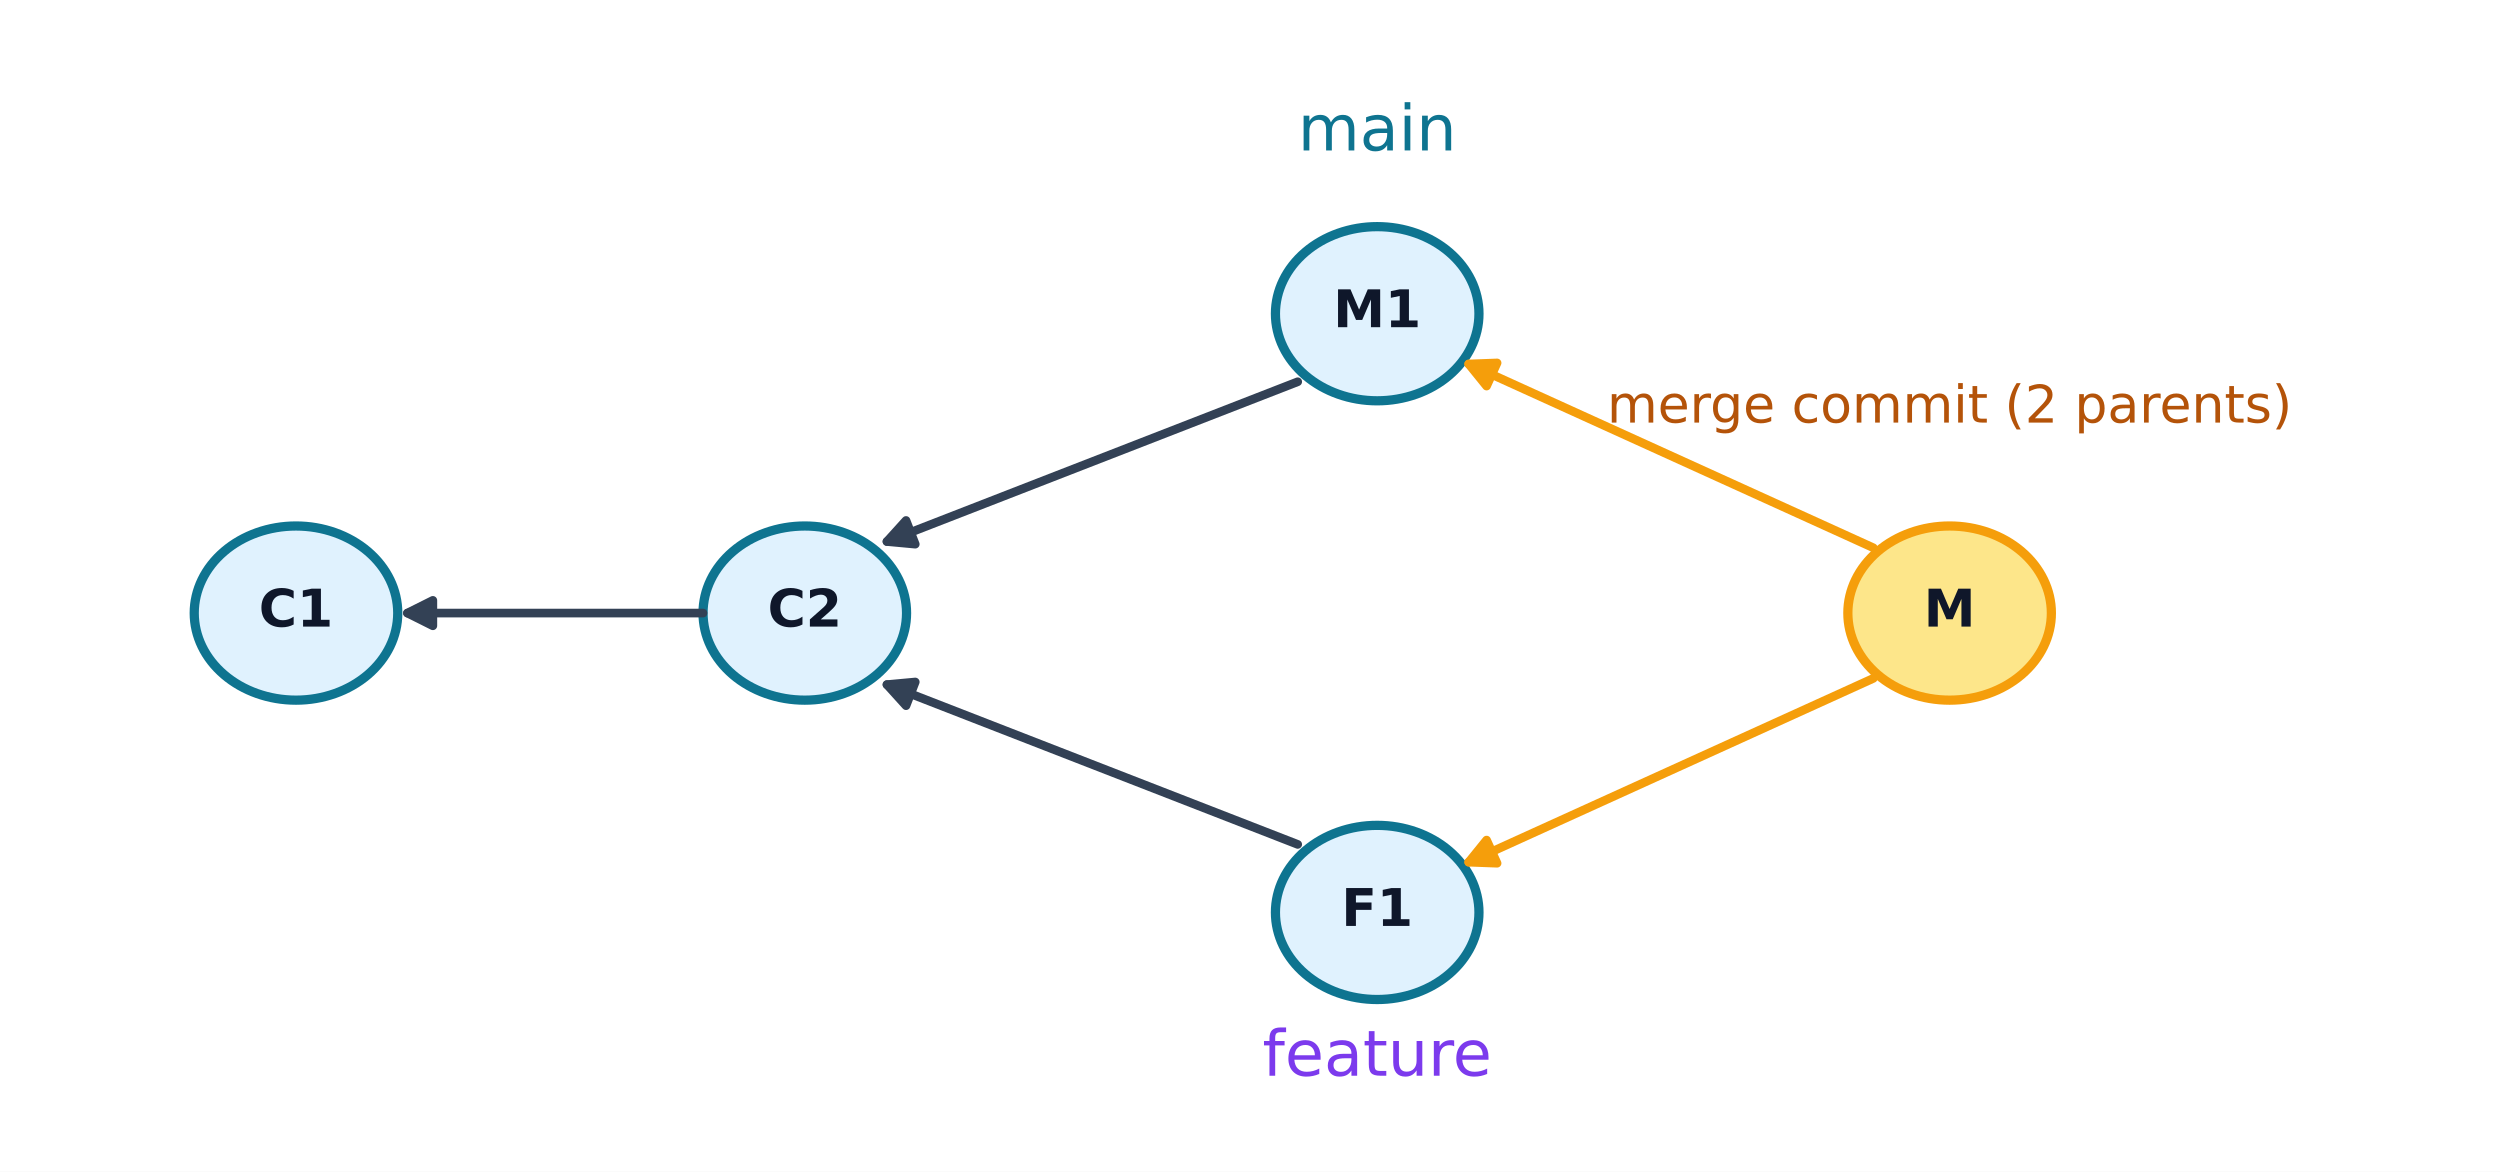
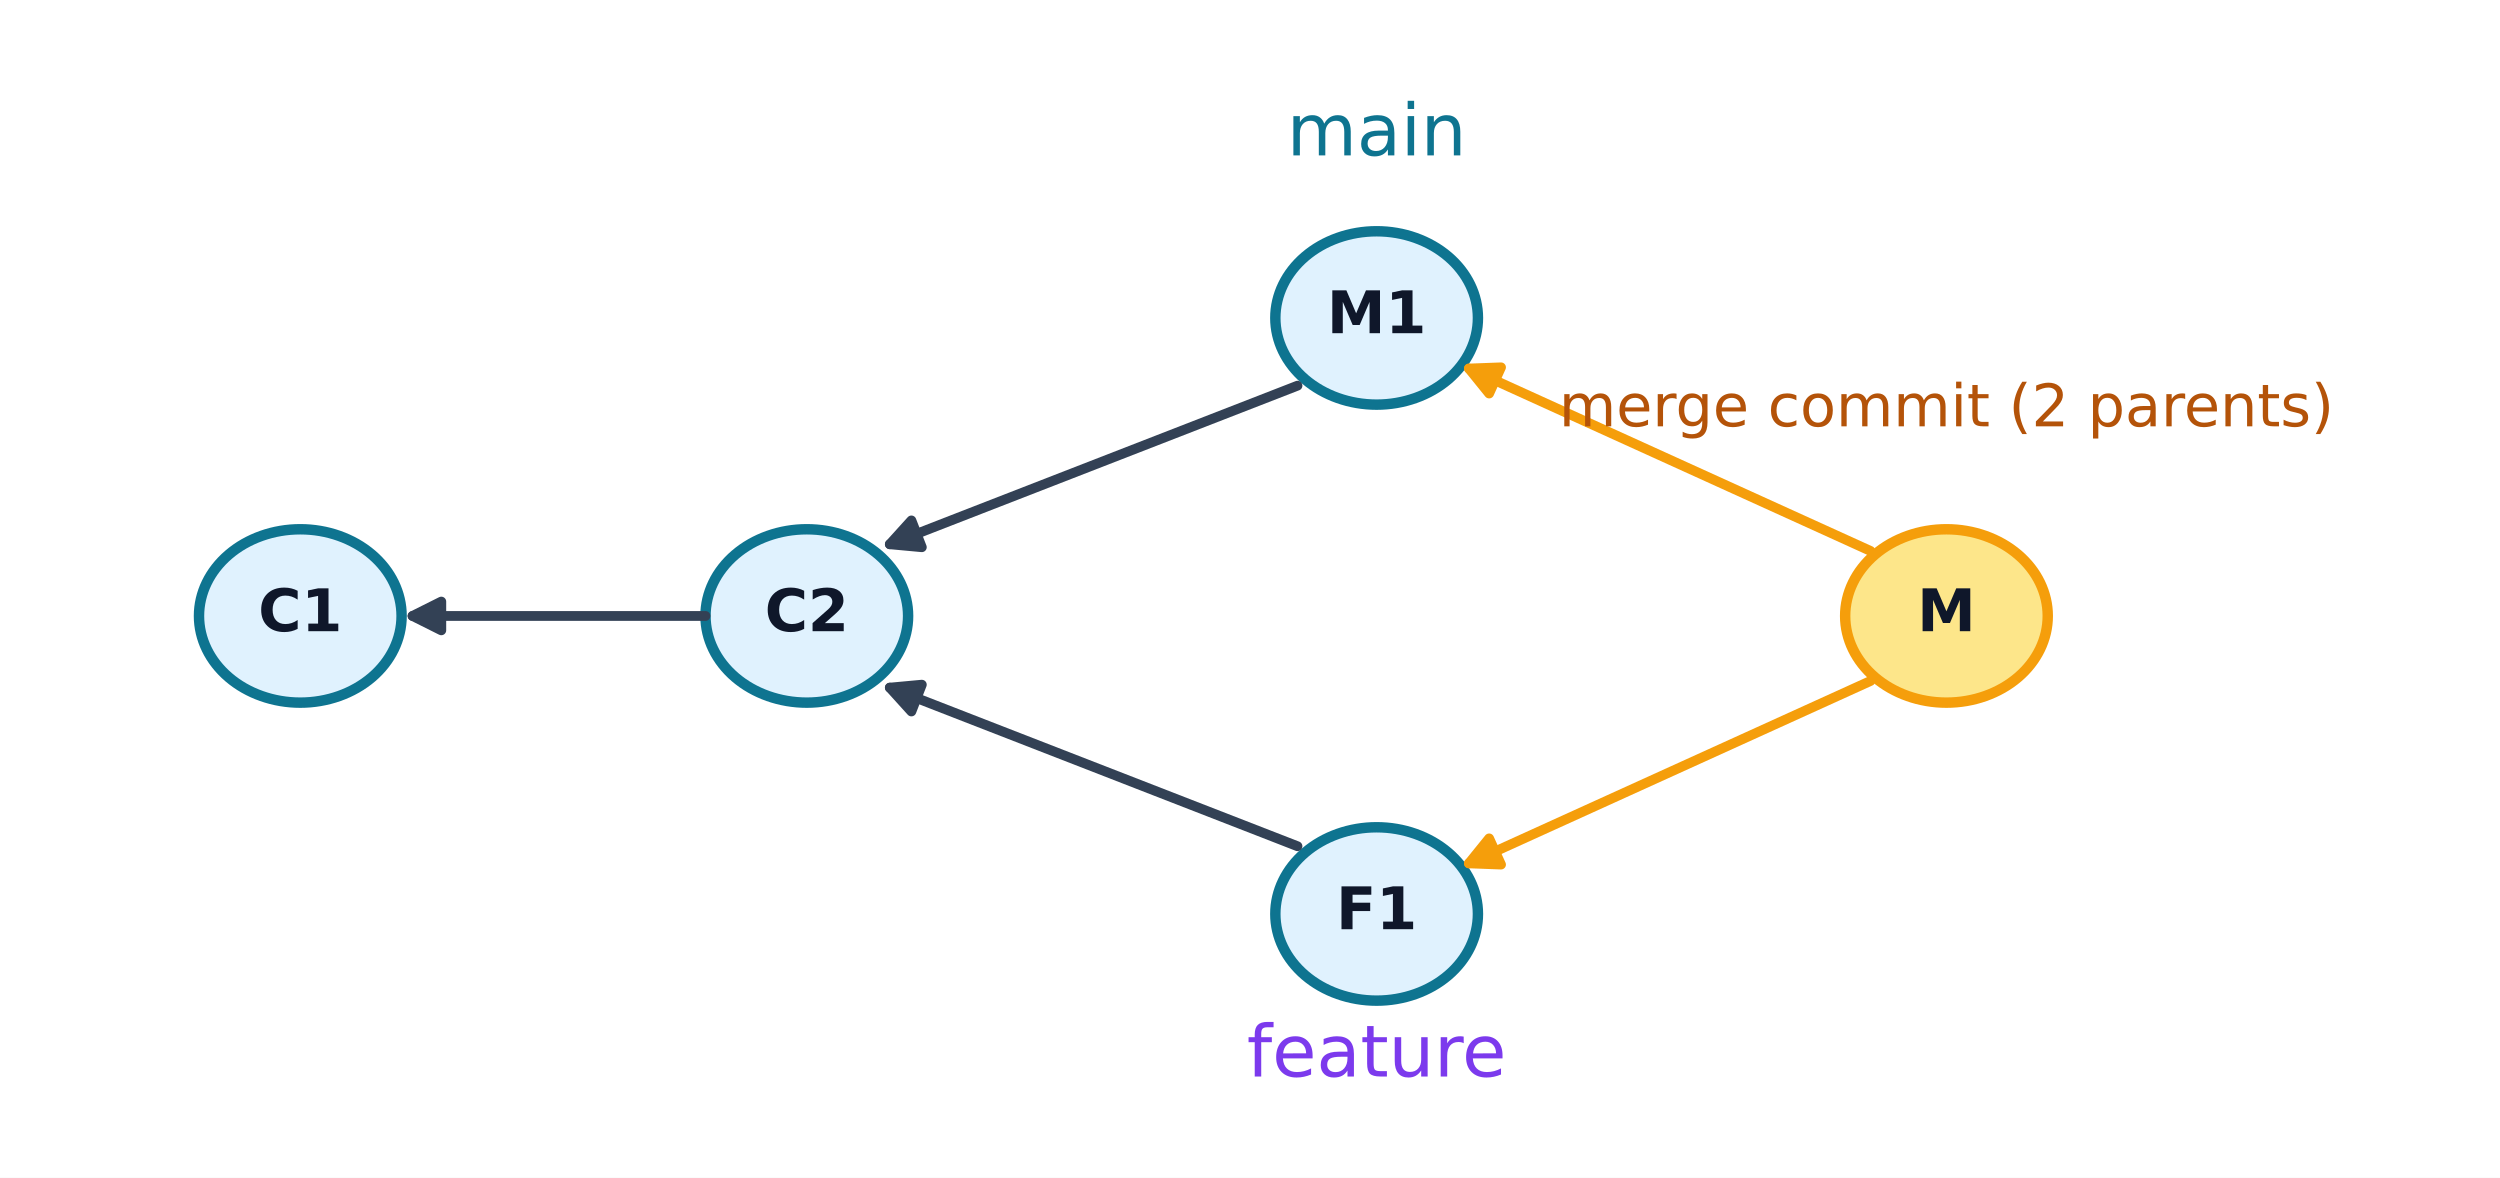
- <svg xmlns="http://www.w3.org/2000/svg" xmlns:xlink="http://www.w3.org/1999/xlink" width="432.9pt" height="202.896pt" viewBox="0 0 432.9 202.896" version="1.1">
+ <svg xmlns="http://www.w3.org/2000/svg" xmlns:xlink="http://www.w3.org/1999/xlink" width="382.68pt" height="180.276pt" viewBox="0 0 382.68 180.276" version="1.1">
  <defs>
    <style type="text/css">*{stroke-linejoin: round; stroke-linecap: butt}</style>
  </defs>
  <g id="figure_1">
    <g id="patch_1">
-       <path d="M 0 202.896  L 432.9 202.896  L 432.9 -0  L 0 -0  z " style="fill: #ffffff" />
+       <path d="M 0 180.276  L 382.68 180.276  L 382.68 0  L 0 0  z " style="fill: #ffffff" />
    </g>
    <g id="axes_1">
      <g id="patch_2">
-         <path d="M 51.253 121.24  C 55.926 121.24 60.408 119.651 63.713 116.823  C 67.017 113.995 68.874 110.16 68.874 106.16  C 68.874 102.161 67.017 98.325 63.713 95.497  C 60.408 92.67 55.926 91.081 51.253 91.081  C 46.579 91.081 42.097 92.67 38.793 95.497  C 35.488 98.325 33.632 102.161 33.632 106.16  C 33.632 110.16 35.488 113.995 38.793 116.823  C 42.097 119.651 46.579 121.24 51.253 121.24  z " clip-path="url(#pfa42015f73)" style="fill: #e0f2fe; stroke: #0e7490; stroke-width: 1.6; stroke-linejoin: miter" />
+         <path d="M 45.966 107.555  C 50.079 107.555 54.023 106.157 56.931 103.669  C 59.839 101.18 61.473 97.804 61.473 94.285  C 61.473 90.766 59.839 87.39 56.931 84.902  C 54.023 82.413 50.079 81.015 45.966 81.015  C 41.854 81.015 37.909 82.413 35.002 84.902  C 32.094 87.39 30.46 90.766 30.46 94.285  C 30.46 97.804 32.094 101.18 35.002 103.669  C 37.909 106.157 41.854 107.555 45.966 107.555  z " clip-path="url(#p55dc8a40b2)" style="fill: #e0f2fe; stroke: #0e7490; stroke-width: 1.6; stroke-linejoin: miter" />
      </g>
      <g id="patch_3">
-         <path d="M 139.358 121.24  C 144.031 121.24 148.513 119.651 151.818 116.823  C 155.122 113.995 156.979 110.16 156.979 106.16  C 156.979 102.161 155.122 98.325 151.818 95.497  C 148.513 92.67 144.031 91.081 139.358 91.081  C 134.685 91.081 130.202 92.67 126.898 95.497  C 123.594 98.325 121.737 102.161 121.737 106.16  C 121.737 110.16 123.594 113.995 126.898 116.823  C 130.202 119.651 134.685 121.24 139.358 121.24  z " clip-path="url(#pfa42015f73)" style="fill: #e0f2fe; stroke: #0e7490; stroke-width: 1.6; stroke-linejoin: miter" />
+         <path d="M 123.499 107.555  C 127.611 107.555 131.556 106.157 134.464 103.669  C 137.372 101.18 139.005 97.804 139.005 94.285  C 139.005 90.766 137.372 87.39 134.464 84.902  C 131.556 82.413 127.611 81.015 123.499 81.015  C 119.387 81.015 115.442 82.413 112.534 84.902  C 109.626 87.39 107.992 90.766 107.992 94.285  C 107.992 97.804 109.626 101.18 112.534 103.669  C 115.442 106.157 119.387 107.555 123.499 107.555  z " clip-path="url(#p55dc8a40b2)" style="fill: #e0f2fe; stroke: #0e7490; stroke-width: 1.6; stroke-linejoin: miter" />
      </g>
      <g id="patch_4">
-         <path d="M 238.476 69.404  C 243.149 69.404 247.632 67.815 250.936 64.987  C 254.241 62.159 256.097 58.323 256.097 54.324  C 256.097 50.325 254.241 46.489 250.936 43.661  C 247.632 40.833 243.149 39.244 238.476 39.244  C 233.803 39.244 229.321 40.833 226.016 43.661  C 222.712 46.489 220.855 50.325 220.855 54.324  C 220.855 58.323 222.712 62.159 226.016 64.987  C 229.321 67.815 233.803 69.404 238.476 69.404  z " clip-path="url(#pfa42015f73)" style="fill: #e0f2fe; stroke: #0e7490; stroke-width: 1.6; stroke-linejoin: miter" />
+         <path d="M 210.723 61.939  C 214.836 61.939 218.78 60.541 221.688 58.053  C 224.596 55.564 226.23 52.188 226.23 48.669  C 226.23 45.15 224.596 41.774 221.688 39.286  C 218.78 36.797 214.836 35.399 210.723 35.399  C 206.611 35.399 202.666 36.797 199.758 39.286  C 196.85 41.774 195.217 45.15 195.217 48.669  C 195.217 52.188 196.85 55.564 199.758 58.053  C 202.666 60.541 206.611 61.939 210.723 61.939  z " clip-path="url(#p55dc8a40b2)" style="fill: #e0f2fe; stroke: #0e7490; stroke-width: 1.6; stroke-linejoin: miter" />
      </g>
      <g id="patch_5">
-         <path d="M 238.476 173.076  C 243.149 173.076 247.632 171.488 250.936 168.66  C 254.241 165.832 256.097 161.996 256.097 157.997  C 256.097 153.998 254.241 150.162 250.936 147.334  C 247.632 144.506 243.149 142.917 238.476 142.917  C 233.803 142.917 229.321 144.506 226.016 147.334  C 222.712 150.162 220.855 153.998 220.855 157.997  C 220.855 161.996 222.712 165.832 226.016 168.66  C 229.321 171.488 233.803 173.076 238.476 173.076  z " clip-path="url(#pfa42015f73)" style="fill: #e0f2fe; stroke: #0e7490; stroke-width: 1.6; stroke-linejoin: miter" />
+         <path d="M 210.723 153.171  C 214.836 153.171 218.78 151.773 221.688 149.285  C 224.596 146.796 226.23 143.42 226.23 139.901  C 226.23 136.382 224.596 133.006 221.688 130.518  C 218.78 128.029 214.836 126.631 210.723 126.631  C 206.611 126.631 202.666 128.029 199.758 130.518  C 196.85 133.006 195.217 136.382 195.217 139.901  C 195.217 143.42 196.85 146.796 199.758 149.285  C 202.666 151.773 206.611 153.171 210.723 153.171  z " clip-path="url(#p55dc8a40b2)" style="fill: #e0f2fe; stroke: #0e7490; stroke-width: 1.6; stroke-linejoin: miter" />
      </g>
      <g id="patch_6">
-         <path d="M 337.595 121.24  C 342.268 121.24 346.75 119.651 350.055 116.823  C 353.359 113.995 355.216 110.16 355.216 106.16  C 355.216 102.161 353.359 98.325 350.055 95.497  C 346.75 92.67 342.268 91.081 337.595 91.081  C 332.922 91.081 328.439 92.67 325.135 95.497  C 321.83 98.325 319.974 102.161 319.974 106.16  C 319.974 110.16 321.83 113.995 325.135 116.823  C 328.439 119.651 332.922 121.24 337.595 121.24  z " clip-path="url(#pfa42015f73)" style="fill: #fde68a; stroke: #f59e0b; stroke-width: 1.6; stroke-linejoin: miter" />
+         <path d="M 297.947 107.555  C 302.06 107.555 306.004 106.157 308.912 103.669  C 311.82 101.18 313.454 97.804 313.454 94.285  C 313.454 90.766 311.82 87.39 308.912 84.902  C 306.004 82.413 302.06 81.015 297.947 81.015  C 293.835 81.015 289.89 82.413 286.983 84.902  C 284.075 87.39 282.441 90.766 282.441 94.285  C 282.441 97.804 284.075 101.18 286.983 103.669  C 289.89 106.157 293.835 107.555 297.947 107.555  z " clip-path="url(#p55dc8a40b2)" style="fill: #fde68a; stroke: #f59e0b; stroke-width: 1.6; stroke-linejoin: miter" />
      </g>
      <g id="text_1">
-         <g style="fill: #0f172a" transform="translate(44.81904 108.4983) scale(0.09 -0.09)">
+         <g style="fill: #0f172a" transform="translate(39.53272 96.62304) scale(0.09 -0.09)">
          <defs>
            <path id="DejaVuSans-Bold-26" d="M 4288 256  Q 3956 84 3597 -3  Q 3238 -91 2847 -91  Q 1681 -91 1000 561  Q 319 1213 319 2328  Q 319 3447 1000 4098  Q 1681 4750 2847 4750  Q 3238 4750 3597 4662  Q 3956 4575 4288 4403  L 4288 3438  Q 3953 3666 3628 3772  Q 3303 3878 2944 3878  Q 2300 3878 1931 3465  Q 1563 3053 1563 2328  Q 1563 1606 1931 1193  Q 2300 781 2944 781  Q 3303 781 3628 887  Q 3953 994 4288 1222  L 4288 256  z " transform="scale(0.015625)" />
            <path id="DejaVuSans-Bold-14" d="M 750 831  L 1813 831  L 1813 3847  L 722 3622  L 722 4441  L 1806 4666  L 2950 4666  L 2950 831  L 4013 831  L 4013 0  L 750 0  L 750 831  z " transform="scale(0.015625)" />
          </defs>
          <use xlink:href="#DejaVuSans-Bold-26" />
          <use xlink:href="#DejaVuSans-Bold-14" transform="translate(73.39062 0)" />
        </g>
      </g>
      <g id="text_2">
-         <g style="fill: #0f172a" transform="translate(132.9243 108.4983) scale(0.09 -0.09)">
+         <g style="fill: #0f172a" transform="translate(117.0654 96.62304) scale(0.09 -0.09)">
          <defs>
            <path id="DejaVuSans-Bold-15" d="M 1844 884  L 3897 884  L 3897 0  L 506 0  L 506 884  L 2209 2388  Q 2438 2594 2547 2791  Q 2656 2988 2656 3200  Q 2656 3528 2436 3728  Q 2216 3928 1850 3928  Q 1569 3928 1234 3808  Q 900 3688 519 3450  L 519 4475  Q 925 4609 1322 4679  Q 1719 4750 2100 4750  Q 2938 4750 3402 4381  Q 3866 4013 3866 3353  Q 3866 2972 3669 2642  Q 3472 2313 2841 1759  L 1844 884  z " transform="scale(0.015625)" />
          </defs>
          <use xlink:href="#DejaVuSans-Bold-26" />
          <use xlink:href="#DejaVuSans-Bold-15" transform="translate(73.39062 0)" />
        </g>
      </g>
      <g id="text_3">
-         <g style="fill: #0f172a" transform="translate(230.8671 56.66189) scale(0.09 -0.09)">
+         <g style="fill: #0f172a" transform="translate(203.1139 51.00701) scale(0.09 -0.09)">
          <defs>
            <path id="DejaVuSans-Bold-30" d="M 588 4666  L 2119 4666  L 3181 2169  L 4250 4666  L 5778 4666  L 5778 0  L 4641 0  L 4641 3413  L 3566 897  L 2803 897  L 1728 3413  L 1728 0  L 588 0  L 588 4666  z " transform="scale(0.015625)" />
          </defs>
          <use xlink:href="#DejaVuSans-Bold-30" />
          <use xlink:href="#DejaVuSans-Bold-14" transform="translate(99.51562 0)" />
        </g>
      </g>
      <g id="text_4">
-         <g style="fill: #0f172a" transform="translate(232.2712 160.3347) scale(0.09 -0.09)">
+         <g style="fill: #0f172a" transform="translate(204.5181 142.2391) scale(0.09 -0.09)">
          <defs>
            <path id="DejaVuSans-Bold-29" d="M 588 4666  L 3834 4666  L 3834 3756  L 1791 3756  L 1791 2888  L 3713 2888  L 3713 1978  L 1791 1978  L 1791 0  L 588 0  L 588 4666  z " transform="scale(0.015625)" />
          </defs>
          <use xlink:href="#DejaVuSans-Bold-29" />
          <use xlink:href="#DejaVuSans-Bold-14" transform="translate(68.3125 0)" />
        </g>
      </g>
      <g id="text_5">
-         <g style="fill: #0f172a" transform="translate(333.1165 108.4983) scale(0.09 -0.09)">
+         <g style="fill: #0f172a" transform="translate(293.4692 96.62304) scale(0.09 -0.09)">
          <use xlink:href="#DejaVuSans-Bold-30" />
        </g>
      </g>
      <g id="patch_7">
-         <path d="M 121.737 106.16  Q 95.305 106.16 70.551 106.16  " style="fill: none; stroke: #334155; stroke-width: 1.5; stroke-linecap: round" />
-         <path d="M 74.951 108.36  L 70.551 106.16  L 74.951 103.96  z " style="fill: #334155; stroke: #334155; stroke-width: 1.5; stroke-linecap: round" />
+         <path d="M 107.992 94.285  Q 84.733 94.285 63.15 94.285  " style="fill: none; stroke: #334155; stroke-width: 1.5; stroke-linecap: round" />
+         <path d="M 67.55 96.485  L 63.15 94.285  L 67.55 92.085  z " style="fill: #334155; stroke: #334155; stroke-width: 1.5; stroke-linecap: round" />
      </g>
      <g id="patch_8">
-         <path d="M 224.71 66.105  Q 188.366 80.242 153.586 93.771  " style="fill: none; stroke: #334155; stroke-width: 1.5; stroke-linecap: round" />
-         <path d="M 158.484 94.227  L 153.586 93.771  L 156.889 90.126  z " style="fill: #334155; stroke: #334155; stroke-width: 1.5; stroke-linecap: round" />
+         <path d="M 198.609 59.036  Q 166.626 71.477 136.207 83.31  " style="fill: none; stroke: #334155; stroke-width: 1.5; stroke-linecap: round" />
+         <path d="M 141.105 83.765  L 136.207 83.31  L 139.51 79.664  z " style="fill: #334155; stroke: #334155; stroke-width: 1.5; stroke-linecap: round" />
      </g>
      <g id="patch_9">
-         <path d="M 224.71 146.216  Q 188.366 132.079 153.586 118.549  " style="fill: none; stroke: #334155; stroke-width: 1.5; stroke-linecap: round" />
-         <path d="M 156.889 122.195  L 153.586 118.549  L 158.484 118.094  z " style="fill: #334155; stroke: #334155; stroke-width: 1.5; stroke-linecap: round" />
+         <path d="M 198.609 129.534  Q 166.626 117.093 136.207 105.26  " style="fill: none; stroke: #334155; stroke-width: 1.5; stroke-linecap: round" />
+         <path d="M 139.51 108.906  L 136.207 105.26  L 141.105 104.805  z " style="fill: #334155; stroke: #334155; stroke-width: 1.5; stroke-linecap: round" />
      </g>
      <g id="patch_10">
-         <path d="M 324.379 94.851  Q 288.586 78.593 254.32 63.029  " style="fill: none; stroke: #f59e0b; stroke-width: 1.5; stroke-linecap: round" />
-         <path d="M 257.417 66.851  L 254.32 63.029  L 259.236 62.845  z " style="fill: #f59e0b; stroke: #f59e0b; stroke-width: 1.5; stroke-linecap: round" />
+         <path d="M 286.317 84.333  Q 254.82 70.026 224.849 56.412  " style="fill: none; stroke: #f59e0b; stroke-width: 1.5; stroke-linecap: round" />
+         <path d="M 227.945 60.235  L 224.849 56.412  L 229.765 56.229  z " style="fill: #f59e0b; stroke: #f59e0b; stroke-width: 1.5; stroke-linecap: round" />
      </g>
      <g id="patch_11">
-         <path d="M 324.379 117.47  Q 288.586 133.728 254.32 149.292  " style="fill: none; stroke: #f59e0b; stroke-width: 1.5; stroke-linecap: round" />
-         <path d="M 259.236 149.476  L 254.32 149.292  L 257.417 145.469  z " style="fill: #f59e0b; stroke: #f59e0b; stroke-width: 1.5; stroke-linecap: round" />
+         <path d="M 286.317 104.238  Q 254.82 118.545 224.849 132.158  " style="fill: none; stroke: #f59e0b; stroke-width: 1.5; stroke-linecap: round" />
+         <path d="M 229.765 132.341  L 224.849 132.158  L 227.945 128.335  z " style="fill: #f59e0b; stroke: #f59e0b; stroke-width: 1.5; stroke-linecap: round" />
      </g>
      <g id="text_6">
-         <g style="fill: #0e7490" transform="translate(224.7349 26.0496) scale(0.11 -0.11)">
+         <g style="fill: #0e7490" transform="translate(196.9818 23.78765) scale(0.11 -0.11)">
          <defs>
            <path id="DejaVuSans-50" d="M 3328 2828  Q 3544 3216 3844 3400  Q 4144 3584 4550 3584  Q 5097 3584 5394 3201  Q 5691 2819 5691 2113  L 5691 0  L 5113 0  L 5113 2094  Q 5113 2597 4934 2840  Q 4756 3084 4391 3084  Q 3944 3084 3684 2787  Q 3425 2491 3425 1978  L 3425 0  L 2847 0  L 2847 2094  Q 2847 2600 2669 2842  Q 2491 3084 2119 3084  Q 1678 3084 1418 2786  Q 1159 2488 1159 1978  L 1159 0  L 581 0  L 581 3500  L 1159 3500  L 1159 2956  Q 1356 3278 1631 3431  Q 1906 3584 2284 3584  Q 2666 3584 2933 3390  Q 3200 3197 3328 2828  z " transform="scale(0.015625)" />
            <path id="DejaVuSans-44" d="M 2194 1759  Q 1497 1759 1228 1600  Q 959 1441 959 1056  Q 959 750 1161 570  Q 1363 391 1709 391  Q 2188 391 2477 730  Q 2766 1069 2766 1631  L 2766 1759  L 2194 1759  z M 3341 1997  L 3341 0  L 2766 0  L 2766 531  Q 2569 213 2275 61  Q 1981 -91 1556 -91  Q 1019 -91 701 211  Q 384 513 384 1019  Q 384 1609 779 1909  Q 1175 2209 1959 2209  L 2766 2209  L 2766 2266  Q 2766 2663 2505 2880  Q 2244 3097 1772 3097  Q 1472 3097 1187 3025  Q 903 2953 641 2809  L 641 3341  Q 956 3463 1253 3523  Q 1550 3584 1831 3584  Q 2591 3584 2966 3190  Q 3341 2797 3341 1997  z " transform="scale(0.015625)" />
            <path id="DejaVuSans-4c" d="M 603 3500  L 1178 3500  L 1178 0  L 603 0  L 603 3500  z M 603 4863  L 1178 4863  L 1178 4134  L 603 4134  L 603 4863  z " transform="scale(0.015625)" />
            <path id="DejaVuSans-51" d="M 3513 2113  L 3513 0  L 2938 0  L 2938 2094  Q 2938 2591 2744 2837  Q 2550 3084 2163 3084  Q 1697 3084 1428 2787  Q 1159 2491 1159 1978  L 1159 0  L 581 0  L 581 3500  L 1159 3500  L 1159 2956  Q 1366 3272 1645 3428  Q 1925 3584 2291 3584  Q 2894 3584 3203 3211  Q 3513 2838 3513 2113  z " transform="scale(0.015625)" />
          </defs>
          <use xlink:href="#DejaVuSans-50" />
          <use xlink:href="#DejaVuSans-44" transform="translate(97.40625 0)" />
          <use xlink:href="#DejaVuSans-4c" transform="translate(158.6875 0)" />
          <use xlink:href="#DejaVuSans-51" transform="translate(186.4688 0)" />
        </g>
      </g>
      <g id="text_7">
-         <g style="fill: #7c3aed" transform="translate(218.6196 186.2712) scale(0.11 -0.11)">
+         <g style="fill: #7c3aed" transform="translate(190.8664 164.7827) scale(0.11 -0.11)">
          <defs>
            <path id="DejaVuSans-49" d="M 2375 4863  L 2375 4384  L 1825 4384  Q 1516 4384 1395 4259  Q 1275 4134 1275 3809  L 1275 3500  L 2222 3500  L 2222 3053  L 1275 3053  L 1275 0  L 697 0  L 697 3053  L 147 3053  L 147 3500  L 697 3500  L 697 3744  Q 697 4328 969 4595  Q 1241 4863 1831 4863  L 2375 4863  z " transform="scale(0.015625)" />
            <path id="DejaVuSans-48" d="M 3597 1894  L 3597 1613  L 953 1613  Q 991 1019 1311 708  Q 1631 397 2203 397  Q 2534 397 2845 478  Q 3156 559 3463 722  L 3463 178  Q 3153 47 2828 -22  Q 2503 -91 2169 -91  Q 1331 -91 842 396  Q 353 884 353 1716  Q 353 2575 817 3079  Q 1281 3584 2069 3584  Q 2775 3584 3186 3129  Q 3597 2675 3597 1894  z M 3022 2063  Q 3016 2534 2758 2815  Q 2500 3097 2075 3097  Q 1594 3097 1305 2825  Q 1016 2553 972 2059  L 3022 2063  z " transform="scale(0.015625)" />
            <path id="DejaVuSans-57" d="M 1172 4494  L 1172 3500  L 2356 3500  L 2356 3053  L 1172 3053  L 1172 1153  Q 1172 725 1289 603  Q 1406 481 1766 481  L 2356 481  L 2356 0  L 1766 0  Q 1100 0 847 248  Q 594 497 594 1153  L 594 3053  L 172 3053  L 172 3500  L 594 3500  L 594 4494  L 1172 4494  z " transform="scale(0.015625)" />
            <path id="DejaVuSans-58" d="M 544 1381  L 544 3500  L 1119 3500  L 1119 1403  Q 1119 906 1312 657  Q 1506 409 1894 409  Q 2359 409 2629 706  Q 2900 1003 2900 1516  L 2900 3500  L 3475 3500  L 3475 0  L 2900 0  L 2900 538  Q 2691 219 2414 64  Q 2138 -91 1772 -91  Q 1169 -91 856 284  Q 544 659 544 1381  z M 1991 3584  L 1991 3584  z " transform="scale(0.015625)" />
            <path id="DejaVuSans-55" d="M 2631 2963  Q 2534 3019 2420 3045  Q 2306 3072 2169 3072  Q 1681 3072 1420 2755  Q 1159 2438 1159 1844  L 1159 0  L 581 0  L 581 3500  L 1159 3500  L 1159 2956  Q 1341 3275 1631 3429  Q 1922 3584 2338 3584  Q 2397 3584 2469 3576  Q 2541 3569 2628 3553  L 2631 2963  z " transform="scale(0.015625)" />
          </defs>
          <use xlink:href="#DejaVuSans-49" />
          <use xlink:href="#DejaVuSans-48" transform="translate(35.20312 0)" />
          <use xlink:href="#DejaVuSans-44" transform="translate(96.73438 0)" />
          <use xlink:href="#DejaVuSans-57" transform="translate(158.0156 0)" />
          <use xlink:href="#DejaVuSans-58" transform="translate(197.2188 0)" />
          <use xlink:href="#DejaVuSans-55" transform="translate(260.5938 0)" />
          <use xlink:href="#DejaVuSans-48" transform="translate(299.5 0)" />
        </g>
      </g>
      <g id="text_8">
-         <g style="fill: #b45309" transform="translate(278.2777 73.1736) scale(0.09 -0.09)">
+         <g style="fill: #b45309" transform="translate(238.6303 65.25677) scale(0.09 -0.09)">
          <defs>
            <path id="DejaVuSans-4a" d="M 2906 1791  Q 2906 2416 2648 2759  Q 2391 3103 1925 3103  Q 1463 3103 1205 2759  Q 947 2416 947 1791  Q 947 1169 1205 825  Q 1463 481 1925 481  Q 2391 481 2648 825  Q 2906 1169 2906 1791  z M 3481 434  Q 3481 -459 3084 -895  Q 2688 -1331 1869 -1331  Q 1566 -1331 1297 -1286  Q 1028 -1241 775 -1147  L 775 -588  Q 1028 -725 1275 -790  Q 1522 -856 1778 -856  Q 2344 -856 2625 -561  Q 2906 -266 2906 331  L 2906 616  Q 2728 306 2450 153  Q 2172 0 1784 0  Q 1141 0 747 490  Q 353 981 353 1791  Q 353 2603 747 3093  Q 1141 3584 1784 3584  Q 2172 3584 2450 3431  Q 2728 3278 2906 2969  L 2906 3500  L 3481 3500  L 3481 434  z " transform="scale(0.015625)" />
            <path id="DejaVuSans-3" transform="scale(0.015625)" />
            <path id="DejaVuSans-46" d="M 3122 3366  L 3122 2828  Q 2878 2963 2633 3030  Q 2388 3097 2138 3097  Q 1578 3097 1268 2742  Q 959 2388 959 1747  Q 959 1106 1268 751  Q 1578 397 2138 397  Q 2388 397 2633 464  Q 2878 531 3122 666  L 3122 134  Q 2881 22 2623 -34  Q 2366 -91 2075 -91  Q 1284 -91 818 406  Q 353 903 353 1747  Q 353 2603 823 3093  Q 1294 3584 2113 3584  Q 2378 3584 2631 3529  Q 2884 3475 3122 3366  z " transform="scale(0.015625)" />
            <path id="DejaVuSans-52" d="M 1959 3097  Q 1497 3097 1228 2736  Q 959 2375 959 1747  Q 959 1119 1226 758  Q 1494 397 1959 397  Q 2419 397 2687 759  Q 2956 1122 2956 1747  Q 2956 2369 2687 2733  Q 2419 3097 1959 3097  z M 1959 3584  Q 2709 3584 3137 3096  Q 3566 2609 3566 1747  Q 3566 888 3137 398  Q 2709 -91 1959 -91  Q 1206 -91 779 398  Q 353 888 353 1747  Q 353 2609 779 3096  Q 1206 3584 1959 3584  z " transform="scale(0.015625)" />
            <path id="DejaVuSans-b" d="M 1984 4856  Q 1566 4138 1362 3434  Q 1159 2731 1159 2009  Q 1159 1288 1364 580  Q 1569 -128 1984 -844  L 1484 -844  Q 1016 -109 783 600  Q 550 1309 550 2009  Q 550 2706 781 3412  Q 1013 4119 1484 4856  L 1984 4856  z " transform="scale(0.015625)" />
            <path id="DejaVuSans-15" d="M 1228 531  L 3431 531  L 3431 0  L 469 0  L 469 531  Q 828 903 1448 1529  Q 2069 2156 2228 2338  Q 2531 2678 2651 2914  Q 2772 3150 2772 3378  Q 2772 3750 2511 3984  Q 2250 4219 1831 4219  Q 1534 4219 1204 4116  Q 875 4013 500 3803  L 500 4441  Q 881 4594 1212 4672  Q 1544 4750 1819 4750  Q 2544 4750 2975 4387  Q 3406 4025 3406 3419  Q 3406 3131 3298 2873  Q 3191 2616 2906 2266  Q 2828 2175 2409 1742  Q 1991 1309 1228 531  z " transform="scale(0.015625)" />
            <path id="DejaVuSans-53" d="M 1159 525  L 1159 -1331  L 581 -1331  L 581 3500  L 1159 3500  L 1159 2969  Q 1341 3281 1617 3432  Q 1894 3584 2278 3584  Q 2916 3584 3314 3078  Q 3713 2572 3713 1747  Q 3713 922 3314 415  Q 2916 -91 2278 -91  Q 1894 -91 1617 61  Q 1341 213 1159 525  z M 3116 1747  Q 3116 2381 2855 2742  Q 2594 3103 2138 3103  Q 1681 3103 1420 2742  Q 1159 2381 1159 1747  Q 1159 1113 1420 752  Q 1681 391 2138 391  Q 2594 391 2855 752  Q 3116 1113 3116 1747  z " transform="scale(0.015625)" />
            <path id="DejaVuSans-56" d="M 2834 3397  L 2834 2853  Q 2591 2978 2328 3040  Q 2066 3103 1784 3103  Q 1356 3103 1142 2972  Q 928 2841 928 2578  Q 928 2378 1081 2264  Q 1234 2150 1697 2047  L 1894 2003  Q 2506 1872 2764 1633  Q 3022 1394 3022 966  Q 3022 478 2636 193  Q 2250 -91 1575 -91  Q 1294 -91 989 -36  Q 684 19 347 128  L 347 722  Q 666 556 975 473  Q 1284 391 1588 391  Q 1994 391 2212 530  Q 2431 669 2431 922  Q 2431 1156 2273 1281  Q 2116 1406 1581 1522  L 1381 1569  Q 847 1681 609 1914  Q 372 2147 372 2553  Q 372 3047 722 3315  Q 1072 3584 1716 3584  Q 2034 3584 2315 3537  Q 2597 3491 2834 3397  z " transform="scale(0.015625)" />
            <path id="DejaVuSans-c" d="M 513 4856  L 1013 4856  Q 1481 4119 1714 3412  Q 1947 2706 1947 2009  Q 1947 1309 1714 600  Q 1481 -109 1013 -844  L 513 -844  Q 928 -128 1133 580  Q 1338 1288 1338 2009  Q 1338 2731 1133 3434  Q 928 4138 513 4856  z " transform="scale(0.015625)" />
          </defs>
          <use xlink:href="#DejaVuSans-50" />
          <use xlink:href="#DejaVuSans-48" transform="translate(97.40625 0)" />
          <use xlink:href="#DejaVuSans-55" transform="translate(158.9375 0)" />
          <use xlink:href="#DejaVuSans-4a" transform="translate(198.2969 0)" />
          <use xlink:href="#DejaVuSans-48" transform="translate(261.7812 0)" />
          <use xlink:href="#DejaVuSans-3" transform="translate(323.3125 0)" />
          <use xlink:href="#DejaVuSans-46" transform="translate(355.0938 0)" />
          <use xlink:href="#DejaVuSans-52" transform="translate(410.0781 0)" />
          <use xlink:href="#DejaVuSans-50" transform="translate(471.2656 0)" />
          <use xlink:href="#DejaVuSans-50" transform="translate(568.6719 0)" />
          <use xlink:href="#DejaVuSans-4c" transform="translate(666.0781 0)" />
          <use xlink:href="#DejaVuSans-57" transform="translate(693.8594 0)" />
          <use xlink:href="#DejaVuSans-3" transform="translate(733.0625 0)" />
          <use xlink:href="#DejaVuSans-b" transform="translate(764.8438 0)" />
          <use xlink:href="#DejaVuSans-15" transform="translate(803.8594 0)" />
          <use xlink:href="#DejaVuSans-3" transform="translate(867.4844 0)" />
          <use xlink:href="#DejaVuSans-53" transform="translate(899.2656 0)" />
          <use xlink:href="#DejaVuSans-44" transform="translate(962.75 0)" />
          <use xlink:href="#DejaVuSans-55" transform="translate(1024.031 0)" />
          <use xlink:href="#DejaVuSans-48" transform="translate(1062.938 0)" />
          <use xlink:href="#DejaVuSans-51" transform="translate(1124.469 0)" />
          <use xlink:href="#DejaVuSans-57" transform="translate(1187.844 0)" />
          <use xlink:href="#DejaVuSans-56" transform="translate(1227.047 0)" />
          <use xlink:href="#DejaVuSans-c" transform="translate(1279.141 0)" />
        </g>
      </g>
    </g>
  </g>
  <defs>
-     <clipPath id="pfa42015f73">
-       <rect x="7.2" y="7.2" width="418.5" height="188.496" />
+     <clipPath id="p55dc8a40b2">
+       <rect x="7.2" y="7.2" width="368.28" height="165.876" />
    </clipPath>
  </defs>
</svg>
